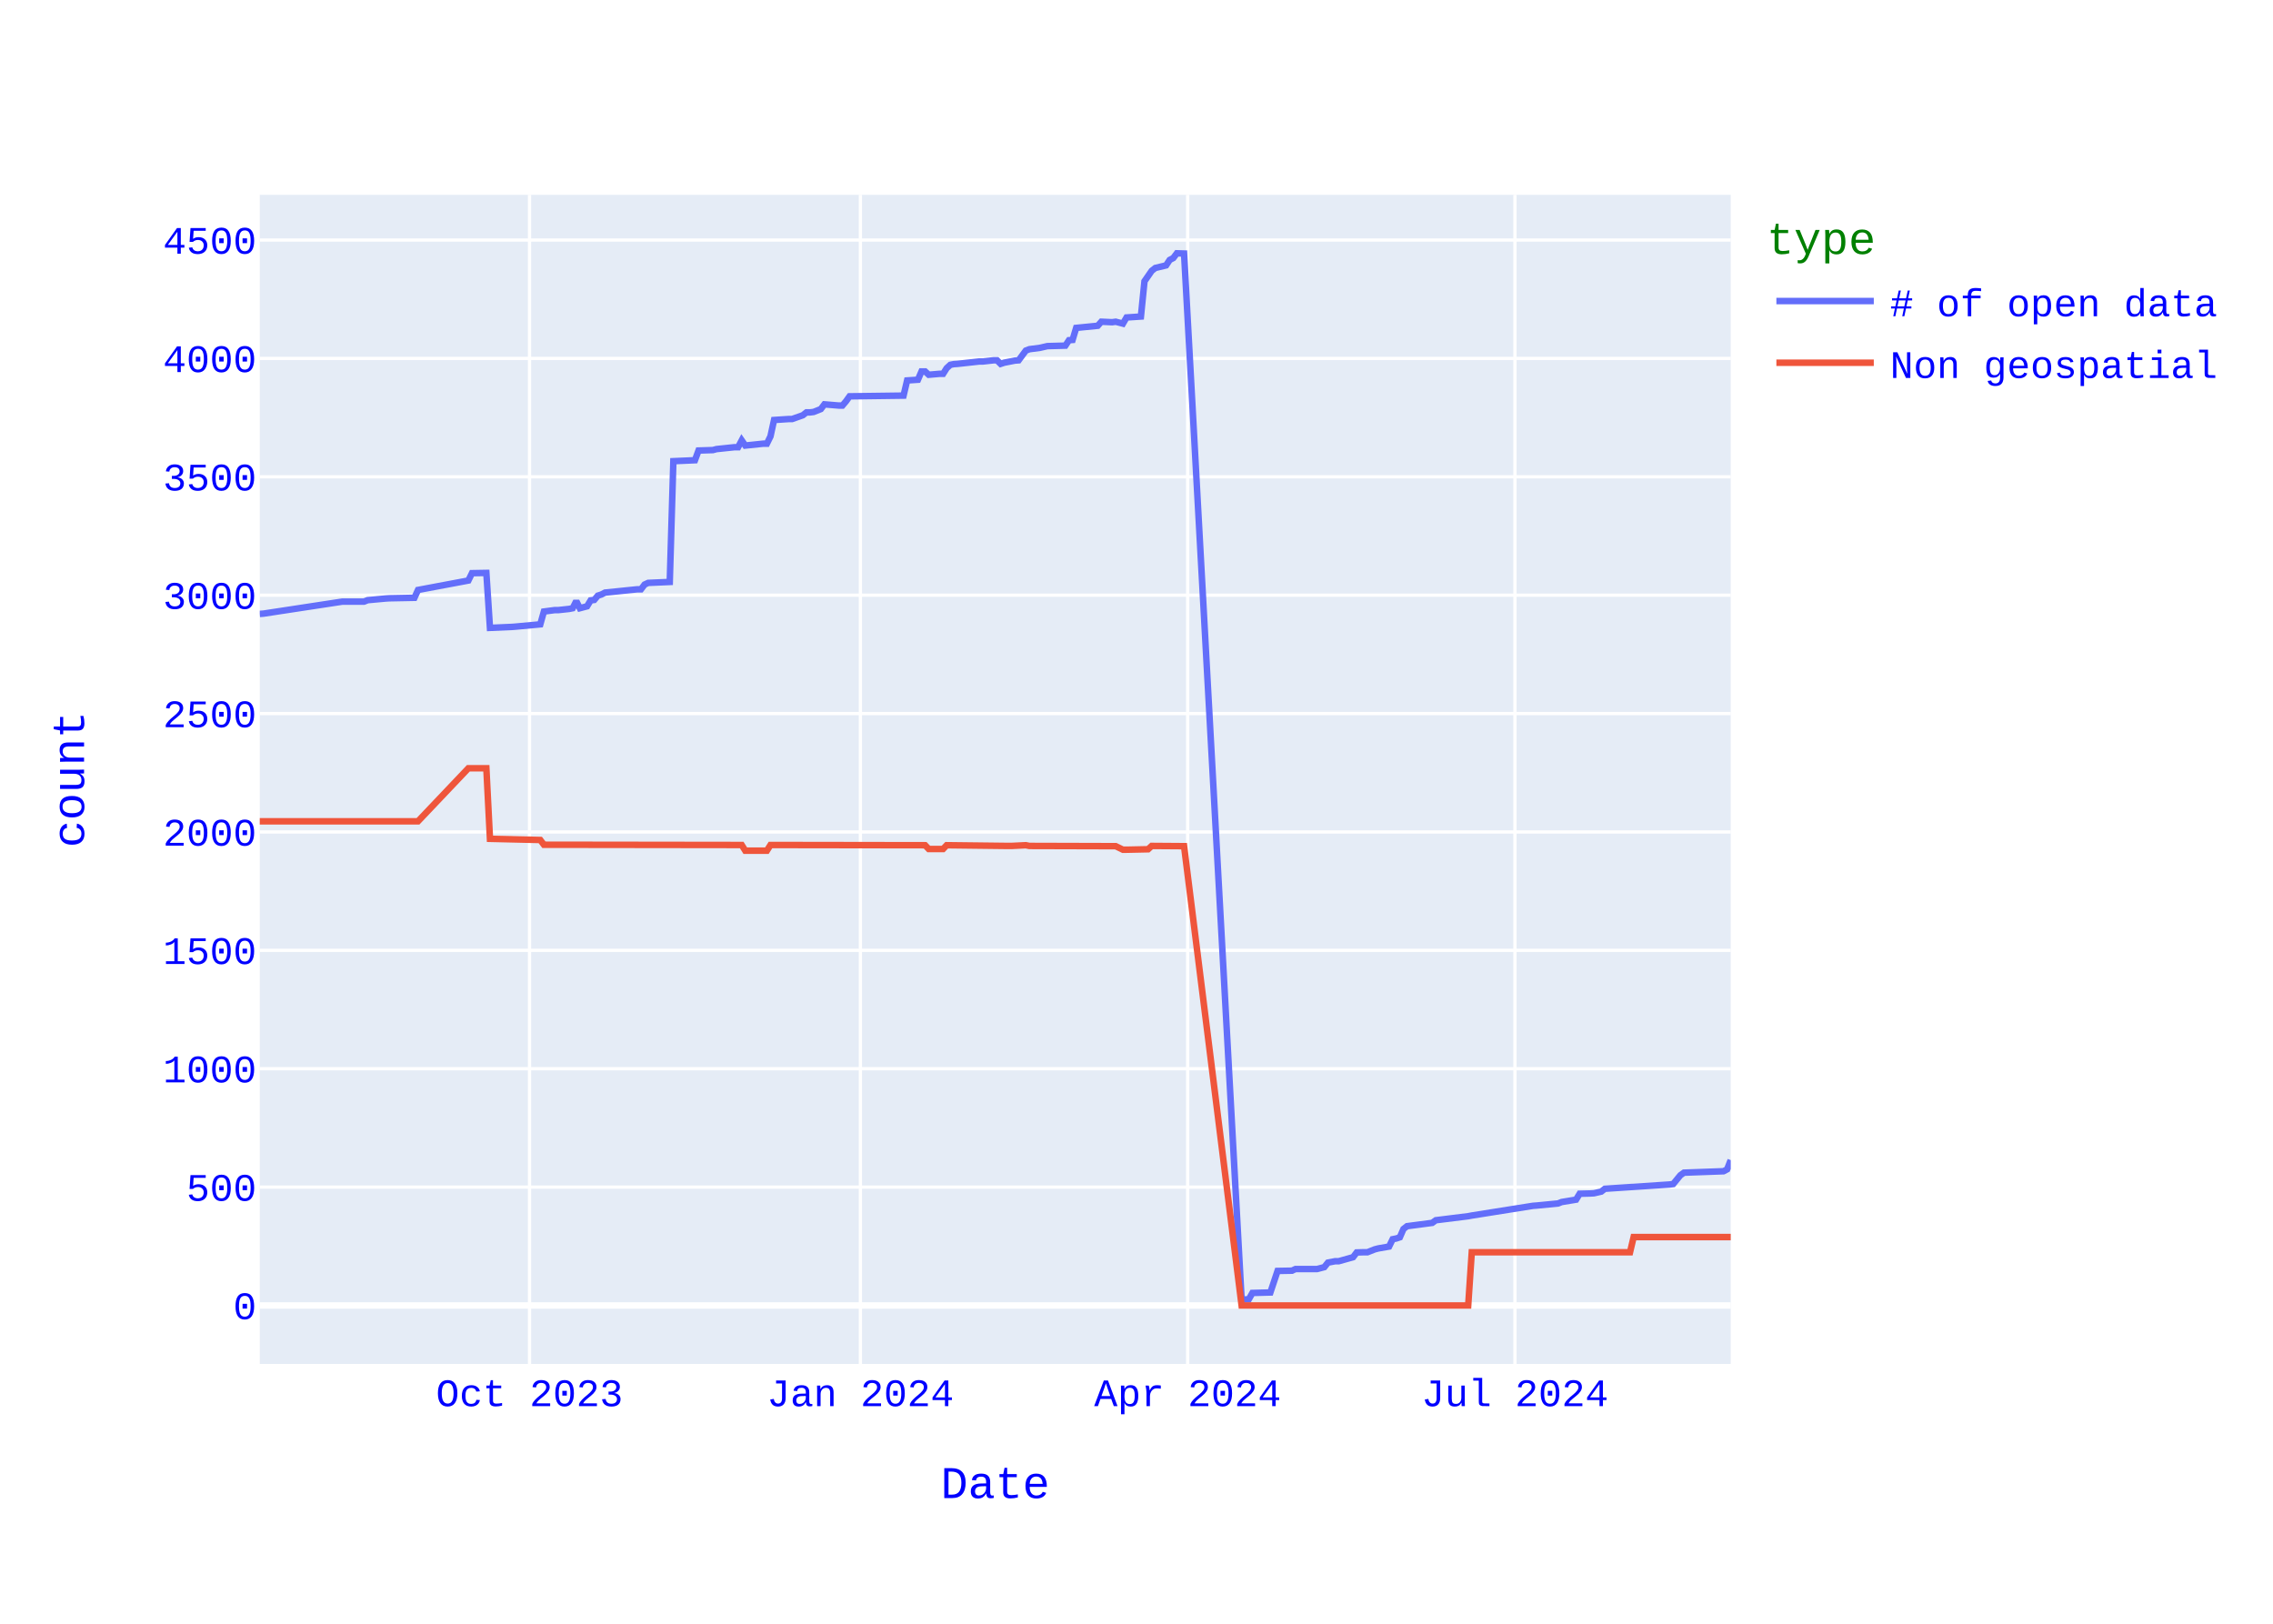
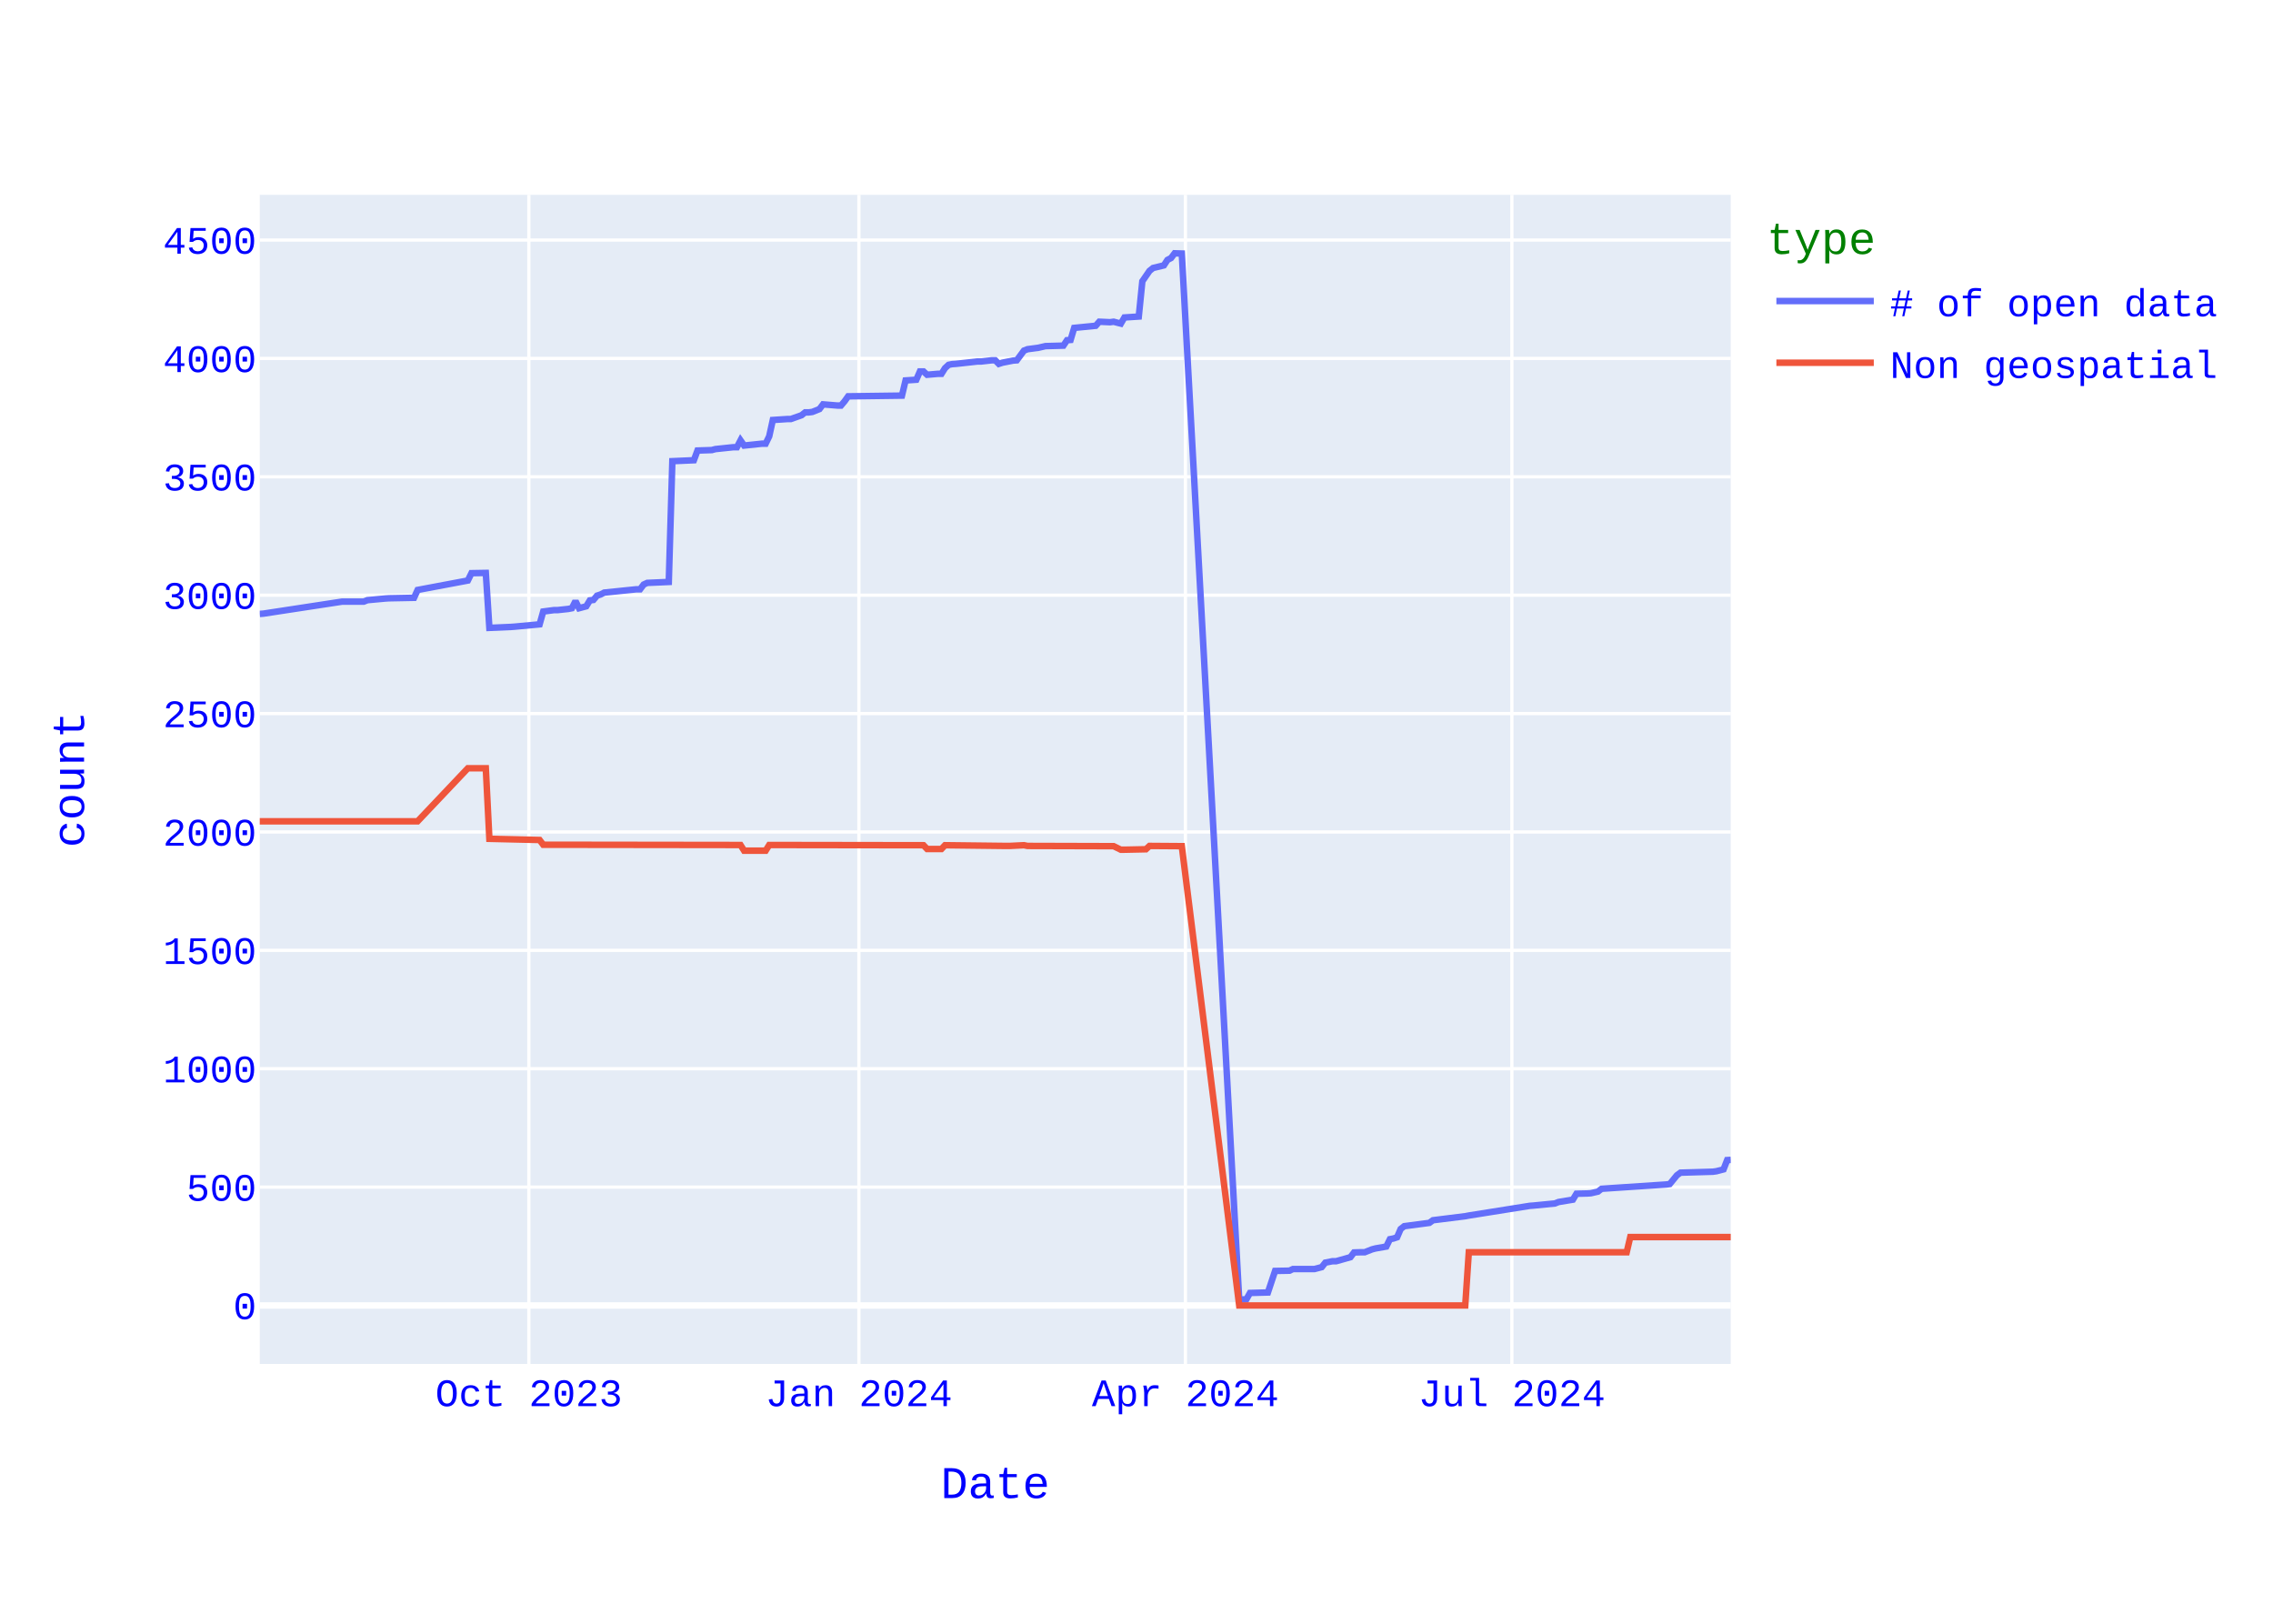
<svg xmlns="http://www.w3.org/2000/svg" class="main-svg" width="700" height="500" style="" viewBox="0 0 700 500">
  <rect x="0" y="0" width="700" height="500" style="fill: rgb(255, 255, 255); fill-opacity: 1;" />
-   <defs id="defs-16c546">
+   <defs id="defs-c489df">
    <g class="clips">
-       <clipPath id="clip16c546xyplot" class="plotclip">
+       <clipPath id="clipc489dfxyplot" class="plotclip">
        <rect width="453" height="360" />
      </clipPath>
-       <clipPath class="axesclip" id="clip16c546x">
+       <clipPath class="axesclip" id="clipc489dfx">
        <rect x="80" y="0" width="453" height="500" />
      </clipPath>
-       <clipPath class="axesclip" id="clip16c546y">
+       <clipPath class="axesclip" id="clipc489dfy">
        <rect x="0" y="60" width="700" height="360" />
      </clipPath>
-       <clipPath class="axesclip" id="clip16c546xy">
+       <clipPath class="axesclip" id="clipc489dfxy">
        <rect x="80" y="60" width="453" height="360" />
      </clipPath>
    </g>
    <g class="gradients" />
    <g class="patterns" />
  </defs>
  <g class="bglayer">
    <rect class="bg" x="80" y="60" width="453" height="360" style="fill: rgb(229, 236, 246); fill-opacity: 1; stroke-width: 0;" />
  </g>
  <g class="layer-below">
    <g class="imagelayer" />
    <g class="shapelayer" />
  </g>
  <g class="cartesianlayer">
    <g class="subplot xy">
      <g class="layer-subplot">
        <g class="shapelayer" />
        <g class="imagelayer" />
      </g>
      <g class="minor-gridlayer">
        <g class="x" />
        <g class="y" />
      </g>
      <g class="gridlayer">
        <g class="x">
-           <path class="xgrid crisp" transform="translate(163.07,0)" d="M0,60v360" style="stroke: rgb(255, 255, 255); stroke-opacity: 1; stroke-width: 1px;" />
-           <path class="xgrid crisp" transform="translate(264.97,0)" d="M0,60v360" style="stroke: rgb(255, 255, 255); stroke-opacity: 1; stroke-width: 1px;" />
-           <path class="xgrid crisp" transform="translate(365.76,0)" d="M0,60v360" style="stroke: rgb(255, 255, 255); stroke-opacity: 1; stroke-width: 1px;" />
-           <path class="xgrid crisp" transform="translate(466.55,0)" d="M0,60v360" style="stroke: rgb(255, 255, 255); stroke-opacity: 1; stroke-width: 1px;" />
+           <path class="xgrid crisp" transform="translate(162.87,0)" d="M0,60v360" style="stroke: rgb(255, 255, 255); stroke-opacity: 1; stroke-width: 1px;" />
+           <path class="xgrid crisp" transform="translate(264.51,0)" d="M0,60v360" style="stroke: rgb(255, 255, 255); stroke-opacity: 1; stroke-width: 1px;" />
+           <path class="xgrid crisp" transform="translate(365.06,0)" d="M0,60v360" style="stroke: rgb(255, 255, 255); stroke-opacity: 1; stroke-width: 1px;" />
+           <path class="xgrid crisp" transform="translate(465.6,0)" d="M0,60v360" style="stroke: rgb(255, 255, 255); stroke-opacity: 1; stroke-width: 1px;" />
        </g>
        <g class="y">
          <path class="ygrid crisp" transform="translate(0,365.55)" d="M80,0h453" style="stroke: rgb(255, 255, 255); stroke-opacity: 1; stroke-width: 1px;" />
          <path class="ygrid crisp" transform="translate(0,329.09)" d="M80,0h453" style="stroke: rgb(255, 255, 255); stroke-opacity: 1; stroke-width: 1px;" />
          <path class="ygrid crisp" transform="translate(0,292.64)" d="M80,0h453" style="stroke: rgb(255, 255, 255); stroke-opacity: 1; stroke-width: 1px;" />
          <path class="ygrid crisp" transform="translate(0,256.19)" d="M80,0h453" style="stroke: rgb(255, 255, 255); stroke-opacity: 1; stroke-width: 1px;" />
          <path class="ygrid crisp" transform="translate(0,219.73)" d="M80,0h453" style="stroke: rgb(255, 255, 255); stroke-opacity: 1; stroke-width: 1px;" />
          <path class="ygrid crisp" transform="translate(0,183.28)" d="M80,0h453" style="stroke: rgb(255, 255, 255); stroke-opacity: 1; stroke-width: 1px;" />
          <path class="ygrid crisp" transform="translate(0,146.82)" d="M80,0h453" style="stroke: rgb(255, 255, 255); stroke-opacity: 1; stroke-width: 1px;" />
          <path class="ygrid crisp" transform="translate(0,110.37)" d="M80,0h453" style="stroke: rgb(255, 255, 255); stroke-opacity: 1; stroke-width: 1px;" />
          <path class="ygrid crisp" transform="translate(0,73.92)" d="M80,0h453" style="stroke: rgb(255, 255, 255); stroke-opacity: 1; stroke-width: 1px;" />
        </g>
      </g>
      <g class="zerolinelayer">
        <path class="yzl zl crisp" transform="translate(0,402)" d="M80,0h453" style="stroke: rgb(255, 255, 255); stroke-opacity: 1; stroke-width: 2px;" />
      </g>
      <path class="xlines-below" />
      <path class="ylines-below" />
      <g class="overlines-below" />
      <g class="xaxislayer-below" />
      <g class="yaxislayer-below" />
      <g class="overaxes-below" />
-       <g class="plot" transform="translate(80,60)" clip-path="url(#clip16c546xyplot)">
+       <g class="plot" transform="translate(80,60)" clip-path="url(#clipc489dfxyplot)">
        <g class="scatterlayer mlayer">
-           <g class="trace scatter trace4a5db3" style="stroke-miterlimit: 2; opacity: 1;">
+           <g class="trace scatter trace0260a4" style="stroke-miterlimit: 2; opacity: 1;">
            <g class="fills" />
            <g class="errorbars" />
            <g class="lines">
-               <path class="js-line" d="M453,297.23L451.89,300.08L450.78,300.66L438.6,301.1L437.49,301.9L435.28,304.6L434.17,304.74L414.23,306.06L413.13,306.93L410.91,307.44L409.8,307.51L406.48,307.59L405.37,309.41L400.94,310.14L399.84,310.58L393.19,311.23L392.08,311.31L373.25,314.3L372.15,314.51L362.18,315.75L361.07,316.56L353.32,317.58L352.21,318.45L351.1,321L350,321.37L348.89,321.59L347.78,323.85L344.46,324.43L343.35,324.72L341.13,325.6L340.03,325.6L337.81,325.67L336.7,327.13L332.27,328.37L331.17,328.37L328.95,328.8L327.84,330.19L325.63,330.77L324.52,330.77L318.98,330.77L317.88,331.28L313.44,331.36L311.23,337.99L305.69,338.14L304.58,340.1L302.37,340.18L284.65,18.07L282.43,18L281.33,19.46L280.22,20.04L279.11,21.72L275.79,22.52L274.68,23.4L272.46,26.6L271.36,37.47L266.93,37.76L265.82,39.65L263.6,39.07L262.5,39.22L259.17,39.07L258.07,40.31L251.42,40.97L250.31,44.68L249.21,44.76L248.1,46.43L242.56,46.58L240.34,47.09L237.02,47.53L235.91,47.96L233.7,50.95L232.59,51.03L229.27,51.68L228.16,52.05L227.05,50.95L225.95,50.95L222.62,51.32L221.52,51.32L214.87,52.05L213.76,52.12L212.66,52.34L211.55,53.36L210.44,55.11L209.33,55.11L206.01,55.4L204.9,54.38L203.79,54.38L202.69,56.93L199.36,57.15L198.26,61.82L181.64,62.04L180.54,63.57L179.43,64.88L178.32,64.88L173.89,64.51L172.78,65.97L170.57,66.85L169.46,66.99L168.35,66.99L167.24,67.87L163.92,69.04L162.81,69.04L158.38,69.33L157.28,74.36L156.17,76.62L155.06,76.62L149.52,77.2L148.42,75.6L147.31,77.71L146.2,77.71L140.66,78.29L139.56,78.59L135.12,78.73L134.02,81.72L127.37,82.01L126.26,119.2L119.62,119.49L118.51,120L117.4,121.46L116.3,121.46L106.33,122.48L105.22,123.06L104.11,123.42L103,124.74L101.9,124.88L100.79,126.7L98.57,127.29L97.47,125.1L96.36,127.29L95.25,127.51L91.93,127.87L90.82,127.87L87.5,128.31L86.39,132.25L78.64,132.97L77.53,133.05L70.89,133.34L69.78,116.42L65.35,116.5L64.24,118.76L48.73,121.67L47.63,124.08L39.87,124.23L38.77,124.3L33.23,124.81L32.12,125.25L25.47,125.25L1.11,128.96L0,129.04" style="vector-effect: none; fill: none; stroke: rgb(99, 110, 250); stroke-opacity: 1; stroke-width: 2px; opacity: 1;" />
+               <path class="js-line" d="M453,297.16L451.9,297.23L450.79,300.08L448.58,300.66L447.48,300.81L437.53,301.1L436.43,301.9L434.22,304.6L433.11,304.74L413.22,306.06L412.12,306.93L409.91,307.44L408.8,307.51L405.49,307.59L404.39,309.41L399.97,310.14L398.86,310.58L392.23,311.23L391.13,311.31L372.34,314.3L371.24,314.51L361.3,315.75L360.19,316.56L352.46,317.58L351.35,318.45L350.25,321L349.14,321.37L348.04,321.59L346.93,323.85L343.62,324.43L342.51,324.72L340.3,325.6L339.2,325.6L336.99,325.67L335.88,327.13L331.46,328.37L330.36,328.37L328.15,328.8L327.04,330.19L324.83,330.77L323.73,330.77L318.2,330.77L317.1,331.28L312.68,331.36L310.47,337.99L304.95,338.14L303.84,340.1L301.63,340.18L283.95,18.07L281.74,18L280.64,19.46L279.53,20.04L278.43,21.72L275.11,22.52L274.01,23.4L271.8,26.6L270.7,37.47L266.28,37.76L265.17,39.65L262.96,39.07L261.86,39.22L258.54,39.07L257.44,40.31L250.81,40.97L249.7,44.68L248.6,44.76L247.49,46.43L241.97,46.58L239.76,47.09L236.44,47.53L235.34,47.96L233.13,50.95L232.02,51.03L228.71,51.68L227.6,52.05L226.5,50.95L225.4,50.95L222.08,51.32L220.98,51.32L214.35,52.05L213.24,52.12L212.14,52.34L211.03,53.36L209.93,55.11L208.82,55.11L205.51,55.4L204.4,54.38L203.3,54.38L202.19,56.93L198.88,57.15L197.77,61.82L181.2,62.04L180.1,63.57L178.99,64.88L177.89,64.88L173.47,64.51L172.36,65.97L170.15,66.85L169.05,66.99L167.94,66.99L166.84,67.87L163.52,69.04L162.42,69.04L158,69.33L156.89,74.36L155.79,76.62L154.68,76.62L149.16,77.2L148.05,75.6L146.95,77.71L145.84,77.71L140.32,78.29L139.21,78.59L134.8,78.73L133.69,81.72L127.06,82.01L125.96,119.2L119.33,119.49L118.22,120L117.12,121.46L116.01,121.46L106.07,122.48L104.96,123.06L103.86,123.42L102.75,124.74L101.65,124.88L100.54,126.7L98.33,127.29L97.23,125.1L96.12,127.29L95.02,127.51L91.7,127.87L90.6,127.87L87.29,128.31L86.18,132.25L78.45,132.97L77.34,133.05L70.71,133.34L69.61,116.42L65.19,116.5L64.08,118.76L48.61,121.67L47.51,124.08L39.78,124.23L38.67,124.3L33.15,124.81L32.04,125.25L25.41,125.25L1.1,128.96L0,129.04" style="vector-effect: none; fill: none; stroke: rgb(99, 110, 250); stroke-opacity: 1; stroke-width: 2px; opacity: 1;" />
            </g>
            <g class="points" />
            <g class="text" />
          </g>
-           <g class="trace scatter trace67c932" style="stroke-miterlimit: 2; opacity: 1;">
+           <g class="trace scatter traced51d34" style="stroke-miterlimit: 2; opacity: 1;">
            <g class="fills" />
            <g class="errorbars" />
            <g class="lines">
-               <path class="js-line" d="M453,320.93L423.1,320.93L421.99,325.6L373.25,325.6L372.15,342L302.37,342L284.65,200.56L274.68,200.49L273.57,201.51L266.93,201.65L265.82,201.65L263.6,200.56L262.5,200.56L237.02,200.49L235.91,200.27L231.48,200.49L230.38,200.49L211.55,200.27L210.44,201.43L206.01,201.43L204.9,200.27L157.28,200.2L156.17,201.95L149.52,201.95L148.42,200.2L87.5,200.12L86.39,198.66L70.89,198.3L69.78,176.57L64.24,176.57L48.73,192.9L0,192.9" style="vector-effect: none; fill: none; stroke: rgb(239, 85, 59); stroke-opacity: 1; stroke-width: 2px; opacity: 1;" />
+               <path class="js-line" d="M453,320.93L422.06,320.93L420.96,325.6L372.34,325.6L371.24,342L301.63,342L283.95,200.56L274.01,200.49L272.9,201.51L266.28,201.65L265.17,201.65L262.96,200.56L261.86,200.56L236.44,200.49L235.34,200.27L230.92,200.49L229.81,200.49L211.03,200.27L209.93,201.43L205.51,201.43L204.4,200.27L156.89,200.2L155.79,201.95L149.16,201.95L148.05,200.2L87.29,200.12L86.18,198.66L70.71,198.3L69.61,176.57L64.08,176.57L48.61,192.9L0,192.9" style="vector-effect: none; fill: none; stroke: rgb(239, 85, 59); stroke-opacity: 1; stroke-width: 2px; opacity: 1;" />
            </g>
            <g class="points" />
            <g class="text" />
          </g>
        </g>
      </g>
      <g class="overplot" />
      <path class="xlines-above crisp" d="M0,0" style="fill: none;" />
      <path class="ylines-above crisp" d="M0,0" style="fill: none;" />
      <g class="overlines-above" />
      <g class="xaxislayer-above">
        <g class="xtick">
-           <text text-anchor="middle" x="0" y="433" transform="translate(163.07,0)" style="font-family: 'Courier New'; font-size: 12px; fill: rgb(0, 0, 255); fill-opacity: 1; white-space: pre; opacity: 1;">Oct 2023</text>
-         </g>
-         <g class="xtick">
-           <text text-anchor="middle" x="0" y="433" style="font-family: 'Courier New'; font-size: 12px; fill: rgb(0, 0, 255); fill-opacity: 1; white-space: pre; opacity: 1;" transform="translate(264.97,0)">Jan 2024</text>
-         </g>
-         <g class="xtick">
-           <text text-anchor="middle" x="0" y="433" style="font-family: 'Courier New'; font-size: 12px; fill: rgb(0, 0, 255); fill-opacity: 1; white-space: pre; opacity: 1;" transform="translate(365.76,0)">Apr 2024</text>
-         </g>
-         <g class="xtick">
-           <text text-anchor="middle" x="0" y="433" style="font-family: 'Courier New'; font-size: 12px; fill: rgb(0, 0, 255); fill-opacity: 1; white-space: pre; opacity: 1;" transform="translate(466.55,0)">Jul 2024</text>
+           <text text-anchor="middle" x="0" y="433" transform="translate(162.87,0)" style="font-family: 'Courier New'; font-size: 12px; fill: rgb(0, 0, 255); fill-opacity: 1; white-space: pre; opacity: 1;">Oct 2023</text>
+         </g>
+         <g class="xtick">
+           <text text-anchor="middle" x="0" y="433" style="font-family: 'Courier New'; font-size: 12px; fill: rgb(0, 0, 255); fill-opacity: 1; white-space: pre; opacity: 1;" transform="translate(264.51,0)">Jan 2024</text>
+         </g>
+         <g class="xtick">
+           <text text-anchor="middle" x="0" y="433" style="font-family: 'Courier New'; font-size: 12px; fill: rgb(0, 0, 255); fill-opacity: 1; white-space: pre; opacity: 1;" transform="translate(365.06,0)">Apr 2024</text>
+         </g>
+         <g class="xtick">
+           <text text-anchor="middle" x="0" y="433" style="font-family: 'Courier New'; font-size: 12px; fill: rgb(0, 0, 255); fill-opacity: 1; white-space: pre; opacity: 1;" transform="translate(465.6,0)">Jul 2024</text>
        </g>
      </g>
      <g class="yaxislayer-above">
        <g class="ytick">
          <text text-anchor="end" x="79" y="4.2" transform="translate(0,402)" style="font-family: 'Courier New'; font-size: 12px; fill: rgb(0, 0, 255); fill-opacity: 1; white-space: pre; opacity: 1;">0</text>
        </g>
        <g class="ytick">
          <text text-anchor="end" x="79" y="4.2" style="font-family: 'Courier New'; font-size: 12px; fill: rgb(0, 0, 255); fill-opacity: 1; white-space: pre; opacity: 1;" transform="translate(0,365.55)">500</text>
        </g>
        <g class="ytick">
          <text text-anchor="end" x="79" y="4.2" style="font-family: 'Courier New'; font-size: 12px; fill: rgb(0, 0, 255); fill-opacity: 1; white-space: pre; opacity: 1;" transform="translate(0,329.09)">1000</text>
        </g>
        <g class="ytick">
          <text text-anchor="end" x="79" y="4.2" style="font-family: 'Courier New'; font-size: 12px; fill: rgb(0, 0, 255); fill-opacity: 1; white-space: pre; opacity: 1;" transform="translate(0,292.64)">1500</text>
        </g>
        <g class="ytick">
          <text text-anchor="end" x="79" y="4.2" style="font-family: 'Courier New'; font-size: 12px; fill: rgb(0, 0, 255); fill-opacity: 1; white-space: pre; opacity: 1;" transform="translate(0,256.19)">2000</text>
        </g>
        <g class="ytick">
          <text text-anchor="end" x="79" y="4.2" style="font-family: 'Courier New'; font-size: 12px; fill: rgb(0, 0, 255); fill-opacity: 1; white-space: pre; opacity: 1;" transform="translate(0,219.73)">2500</text>
        </g>
        <g class="ytick">
          <text text-anchor="end" x="79" y="4.2" style="font-family: 'Courier New'; font-size: 12px; fill: rgb(0, 0, 255); fill-opacity: 1; white-space: pre; opacity: 1;" transform="translate(0,183.28)">3000</text>
        </g>
        <g class="ytick">
          <text text-anchor="end" x="79" y="4.2" style="font-family: 'Courier New'; font-size: 12px; fill: rgb(0, 0, 255); fill-opacity: 1; white-space: pre; opacity: 1;" transform="translate(0,146.82)">3500</text>
        </g>
        <g class="ytick">
          <text text-anchor="end" x="79" y="4.2" style="font-family: 'Courier New'; font-size: 12px; fill: rgb(0, 0, 255); fill-opacity: 1; white-space: pre; opacity: 1;" transform="translate(0,110.37)">4000</text>
        </g>
        <g class="ytick">
          <text text-anchor="end" x="79" y="4.2" style="font-family: 'Courier New'; font-size: 12px; fill: rgb(0, 0, 255); fill-opacity: 1; white-space: pre; opacity: 1;" transform="translate(0,73.92)">4500</text>
        </g>
      </g>
      <g class="overaxes-above" />
    </g>
  </g>
  <g class="polarlayer" />
  <g class="smithlayer" />
  <g class="ternarylayer" />
  <g class="geolayer" />
  <g class="funnelarealayer" />
  <g class="pielayer" />
  <g class="iciclelayer" />
  <g class="treemaplayer" />
  <g class="sunburstlayer" />
  <g class="glimages" />
-   <defs id="topdefs-16c546">
+   <defs id="topdefs-c489df">
    <g class="clips" />
-     <clipPath id="legend16c546">
+     <clipPath id="legendc489df">
      <rect width="146" height="67" x="0" y="0" />
    </clipPath>
  </defs>
  <g class="layer-above">
    <g class="imagelayer" />
    <g class="shapelayer" />
  </g>
  <g class="infolayer">
    <g class="legend" pointer-events="all" transform="translate(542.06,60)">
      <rect class="bg" shape-rendering="crispEdges" style="stroke: rgb(68, 68, 68); stroke-opacity: 1; fill: rgb(255, 255, 255); fill-opacity: 1; stroke-width: 0px;" width="146" height="67" x="0" y="0" />
-       <g class="scrollbox" transform="" clip-path="url(#legend16c546)">
+       <g class="scrollbox" transform="" clip-path="url(#legendc489df)">
        <text class="legendtitletext" text-anchor="start" x="2" y="18.2" style="font-family: 'Courier New'; font-size: 14px; fill: rgb(0, 128, 0); fill-opacity: 1; white-space: pre;">type</text>
        <g class="groups" transform="">
          <g class="traces" transform="translate(0,32.7)" style="opacity: 1;">
            <text class="legendtext" text-anchor="start" x="40" y="4.68" style="font-family: 'Courier New'; font-size: 12px; fill: rgb(0, 0, 255); fill-opacity: 1; white-space: pre;"># of open data</text>
            <g class="layers" style="opacity: 1;">
              <g class="legendfill" />
              <g class="legendlines">
                <path class="js-line" d="M5,0h30" style="fill: none; stroke: rgb(99, 110, 250); stroke-opacity: 1; stroke-width: 2px;" />
              </g>
              <g class="legendsymbols">
                <g class="legendpoints" />
              </g>
            </g>
            <rect class="legendtoggle" x="0" y="-9.5" width="140.828" height="19" style="fill: rgb(0, 0, 0); fill-opacity: 0;" />
          </g>
        </g>
        <g class="groups" transform="">
          <g class="traces" transform="translate(0,51.7)" style="opacity: 1;">
            <text class="legendtext" text-anchor="start" x="40" y="4.68" style="font-family: 'Courier New'; font-size: 12px; fill: rgb(0, 0, 255); fill-opacity: 1; white-space: pre;">Non geospatial</text>
            <g class="layers" style="opacity: 1;">
              <g class="legendfill" />
              <g class="legendlines">
                <path class="js-line" d="M5,0h30" style="fill: none; stroke: rgb(239, 85, 59); stroke-opacity: 1; stroke-width: 2px;" />
              </g>
              <g class="legendsymbols">
                <g class="legendpoints" />
              </g>
            </g>
            <rect class="legendtoggle" x="0" y="-9.5" width="140.828" height="19" style="fill: rgb(0, 0, 0); fill-opacity: 0;" />
          </g>
        </g>
      </g>
      <rect class="scrollbar" rx="20" ry="3" width="0" height="0" style="fill: rgb(128, 139, 164); fill-opacity: 1;" x="0" y="0" />
    </g>
    <g class="g-gtitle" />
    <g class="g-xtitle">
      <text class="xtitle" x="306.5" y="461.3" text-anchor="middle" style="font-family: 'Courier New'; font-size: 14px; fill: rgb(0, 0, 255); opacity: 1; font-weight: normal; white-space: pre;">Date</text>
    </g>
    <g class="g-ytitle">
      <text class="ytitle" transform="rotate(-90,25.8875,240)" x="25.888" y="240" text-anchor="middle" style="font-family: 'Courier New'; font-size: 14px; fill: rgb(0, 0, 255); opacity: 1; font-weight: normal; white-space: pre;">count</text>
    </g>
  </g>
</svg>
